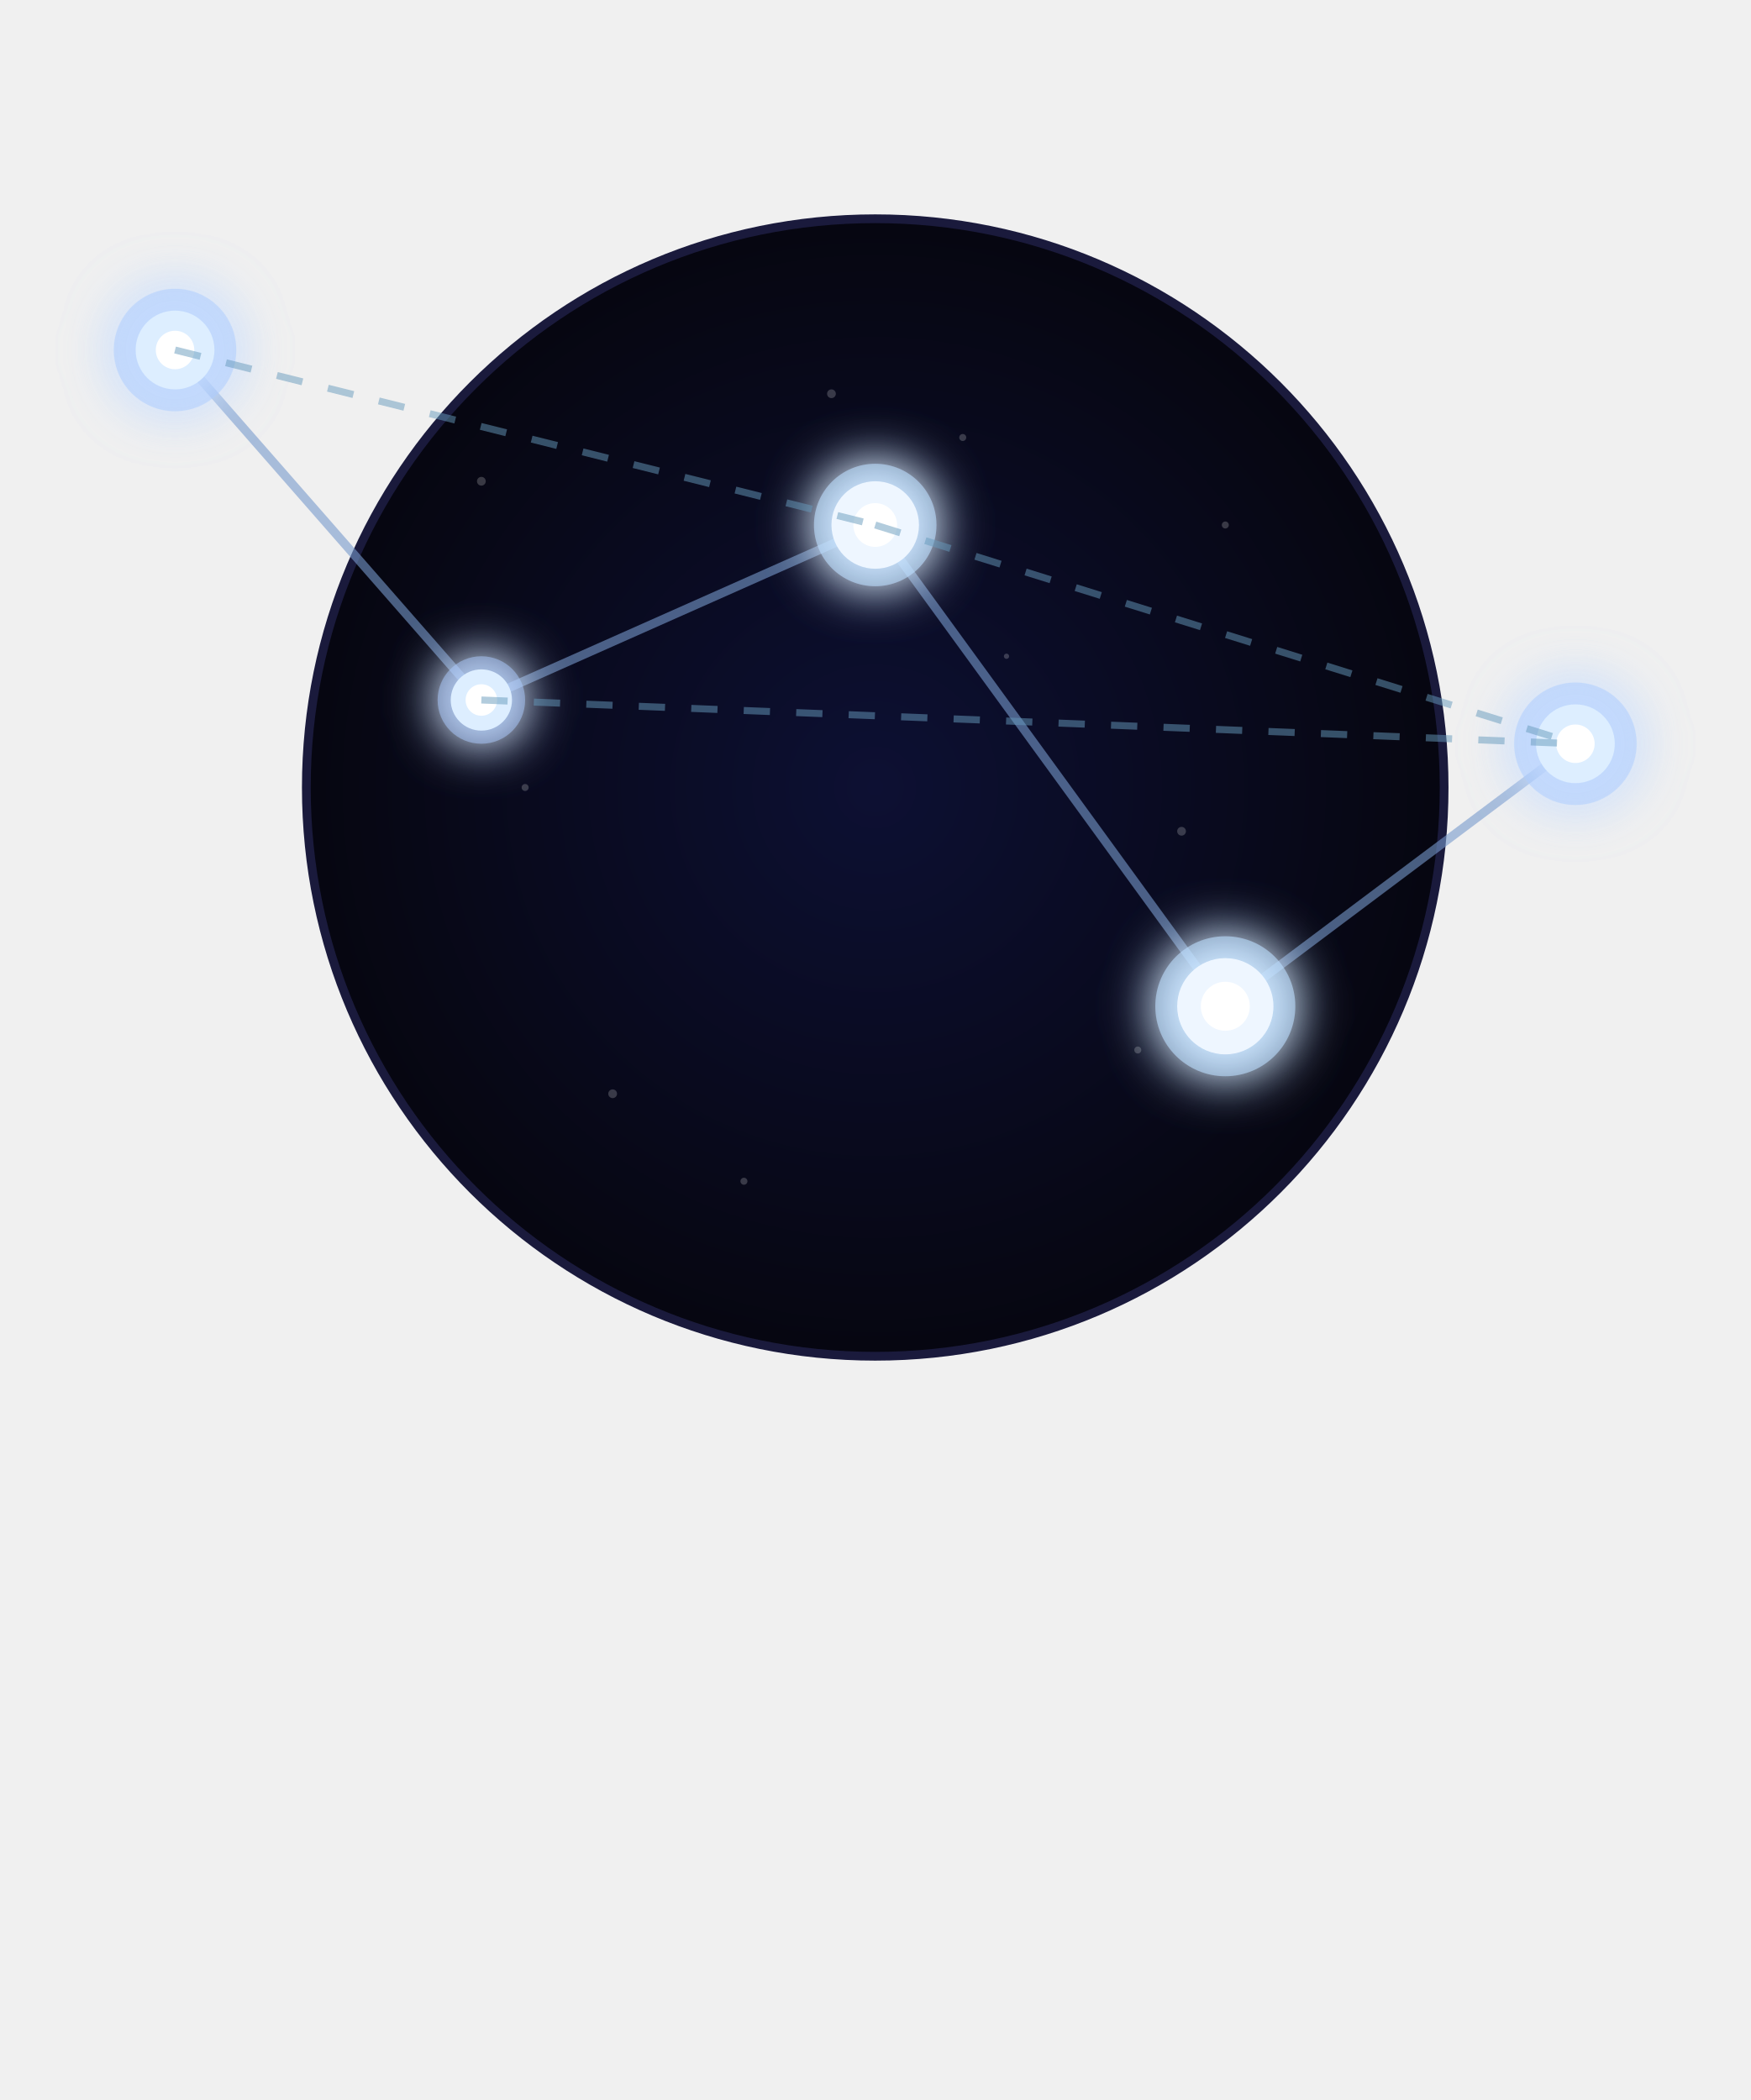
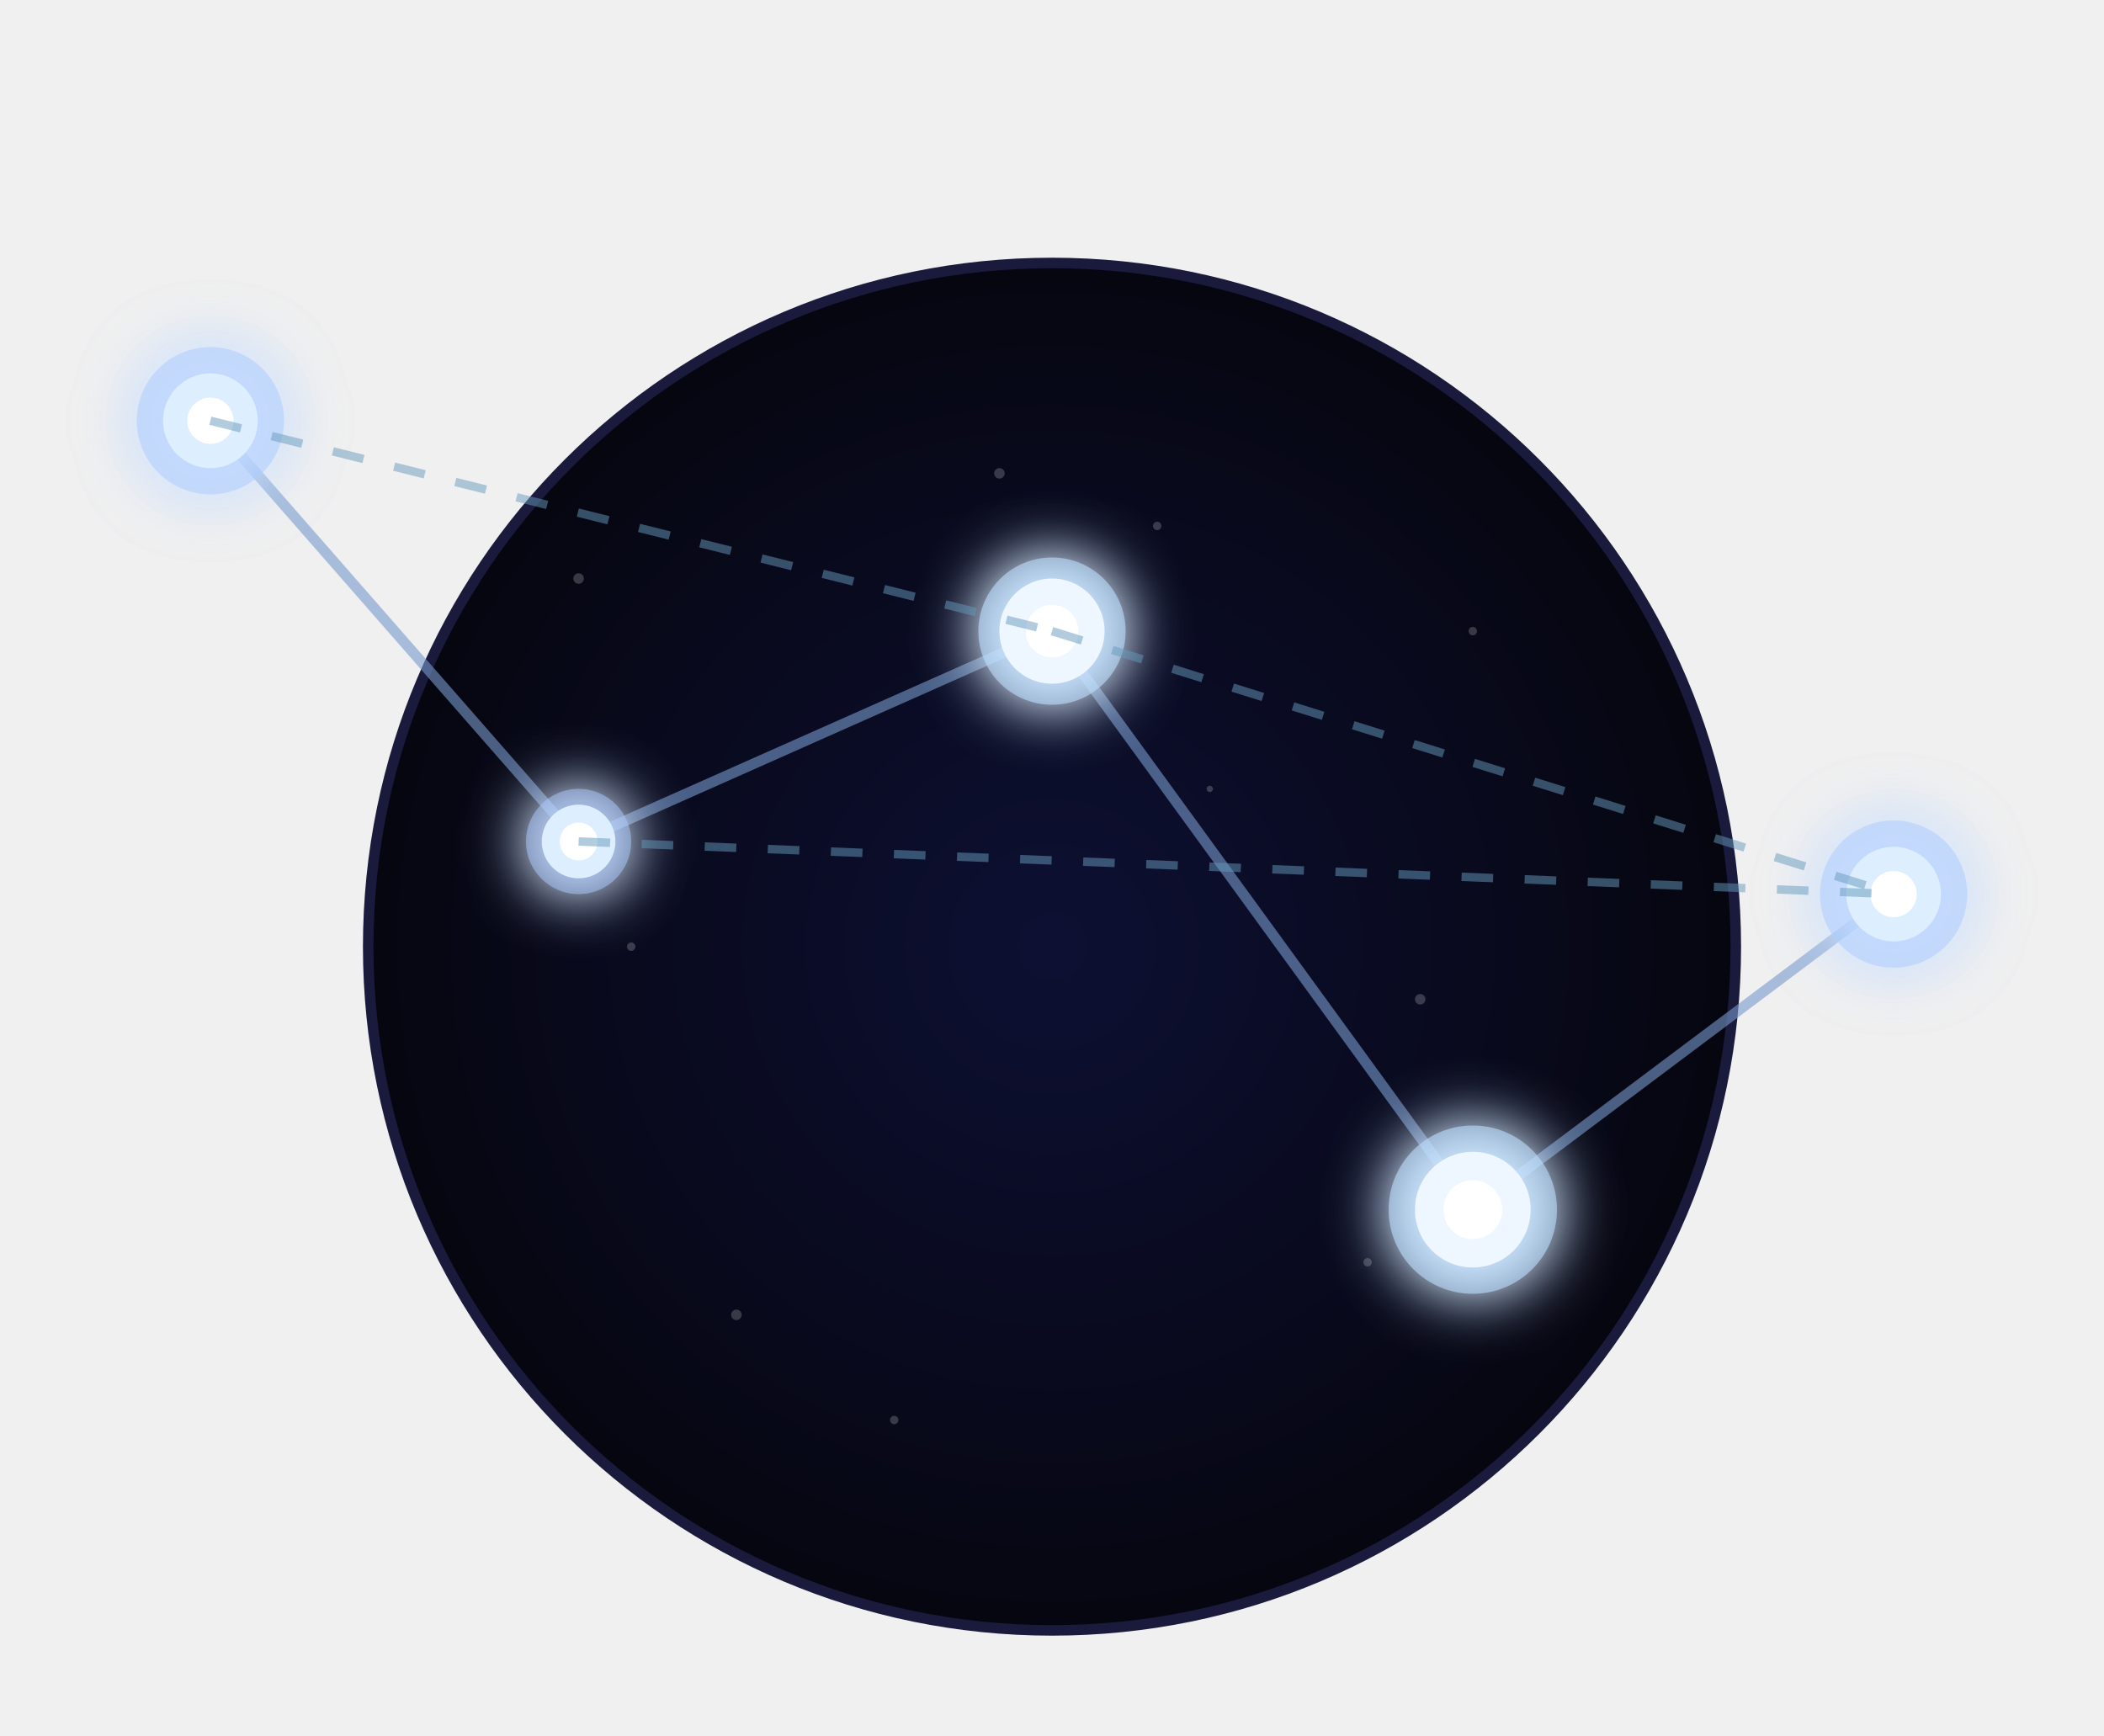
- <svg xmlns="http://www.w3.org/2000/svg" viewBox="0 0 200 240">
+ <svg xmlns="http://www.w3.org/2000/svg" viewBox="0 0 200 165">
  <defs>
    <radialGradient id="cosmicBg" cx="50%" cy="50%" r="50%">
      <stop offset="0%" style="stop-color:#0d1033" />
      <stop offset="100%" style="stop-color:#060610" />
    </radialGradient>
    <filter id="starGlow">
      <feGaussianBlur stdDeviation="3" result="blur" />
      <feMerge>
        <feMergeNode in="blur" />
        <feMergeNode in="blur" />
        <feMergeNode in="SourceGraphic" />
      </feMerge>
    </filter>
  </defs>
  <circle cx="100" cy="90" r="65" fill="url(#cosmicBg)" stroke="#1a1a3c" stroke-width="1" />
  <g fill="#ffffff" opacity="0.2">
    <circle cx="55" cy="55" r="0.5" />
    <circle cx="140" cy="60" r="0.4" />
    <circle cx="70" cy="125" r="0.5" />
    <circle cx="130" cy="120" r="0.4" />
    <circle cx="95" cy="45" r="0.5" />
    <circle cx="115" cy="75" r="0.3" />
    <circle cx="60" cy="90" r="0.4" />
    <circle cx="135" cy="95" r="0.5" />
    <circle cx="85" cy="135" r="0.4" />
    <circle cx="110" cy="50" r="0.4" />
  </g>
  <g stroke="#7799cc" stroke-width="1" opacity="0.6" stroke-linecap="round">
    <line x1="20" y1="40" x2="55" y2="80" />
    <line x1="55" y1="80" x2="100" y2="60" />
    <line x1="100" y1="60" x2="140" y2="115" />
    <line x1="140" y1="115" x2="180" y2="85" />
  </g>
  <g filter="url(#starGlow)">
    <circle cx="20" cy="40" r="7" fill="#aaccff" opacity="0.5" />
    <circle cx="20" cy="40" r="4.5" fill="#ddeeff" />
    <circle cx="20" cy="40" r="2.2" fill="#ffffff" />
    <circle cx="55" cy="80" r="5" fill="#aaccff" opacity="0.5" />
    <circle cx="55" cy="80" r="3.5" fill="#ddeeff" />
    <circle cx="55" cy="80" r="1.8" fill="#ffffff" />
    <circle cx="100" cy="60" r="7" fill="#bbddff" opacity="0.6" />
    <circle cx="100" cy="60" r="5" fill="#eef6ff" />
    <circle cx="100" cy="60" r="2.5" fill="#ffffff" />
    <circle cx="140" cy="115" r="8" fill="#bbddff" opacity="0.6" />
    <circle cx="140" cy="115" r="5.5" fill="#eef6ff" />
    <circle cx="140" cy="115" r="2.8" fill="#ffffff" />
    <circle cx="180" cy="85" r="7" fill="#aaccff" opacity="0.5" />
    <circle cx="180" cy="85" r="4.5" fill="#ddeeff" />
    <circle cx="180" cy="85" r="2.2" fill="#ffffff" />
  </g>
  <g stroke="#6699bb" stroke-width="0.8" opacity="0.5" stroke-dasharray="3,3">
    <line x1="20" y1="40" x2="100" y2="60" />
    <line x1="55" y1="80" x2="180" y2="85" />
    <line x1="100" y1="60" x2="180" y2="85" />
  </g>
</svg>
